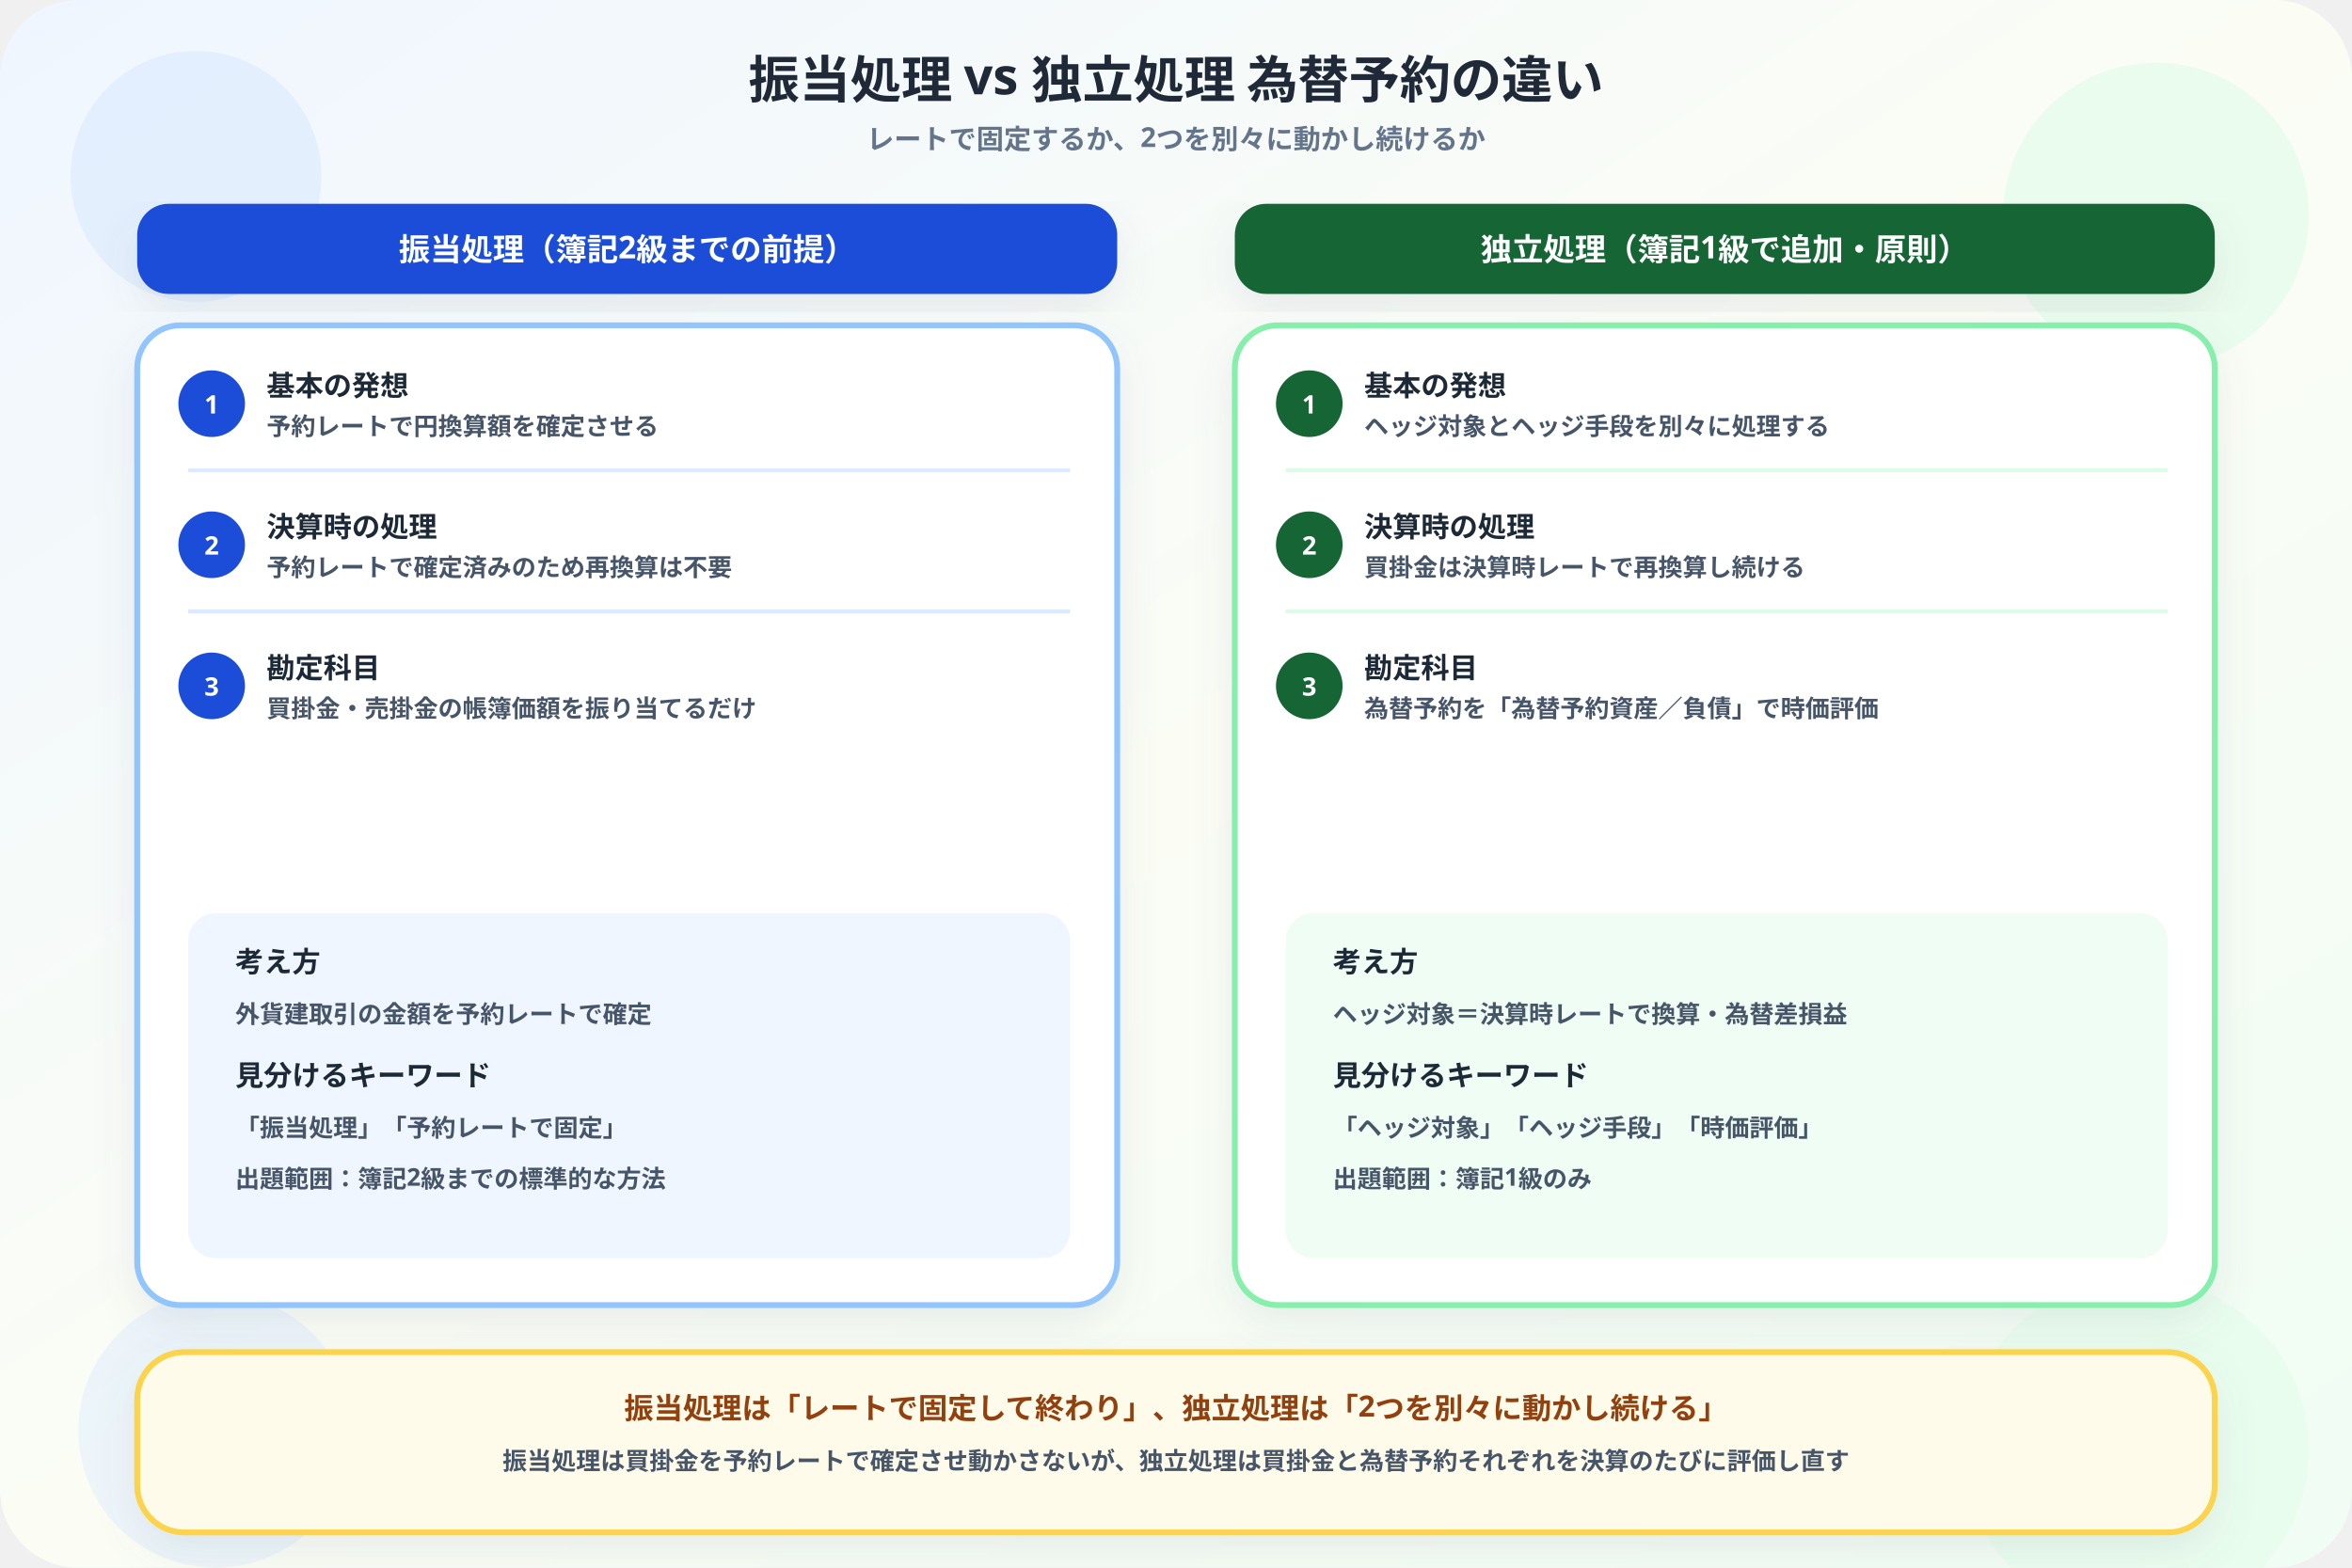
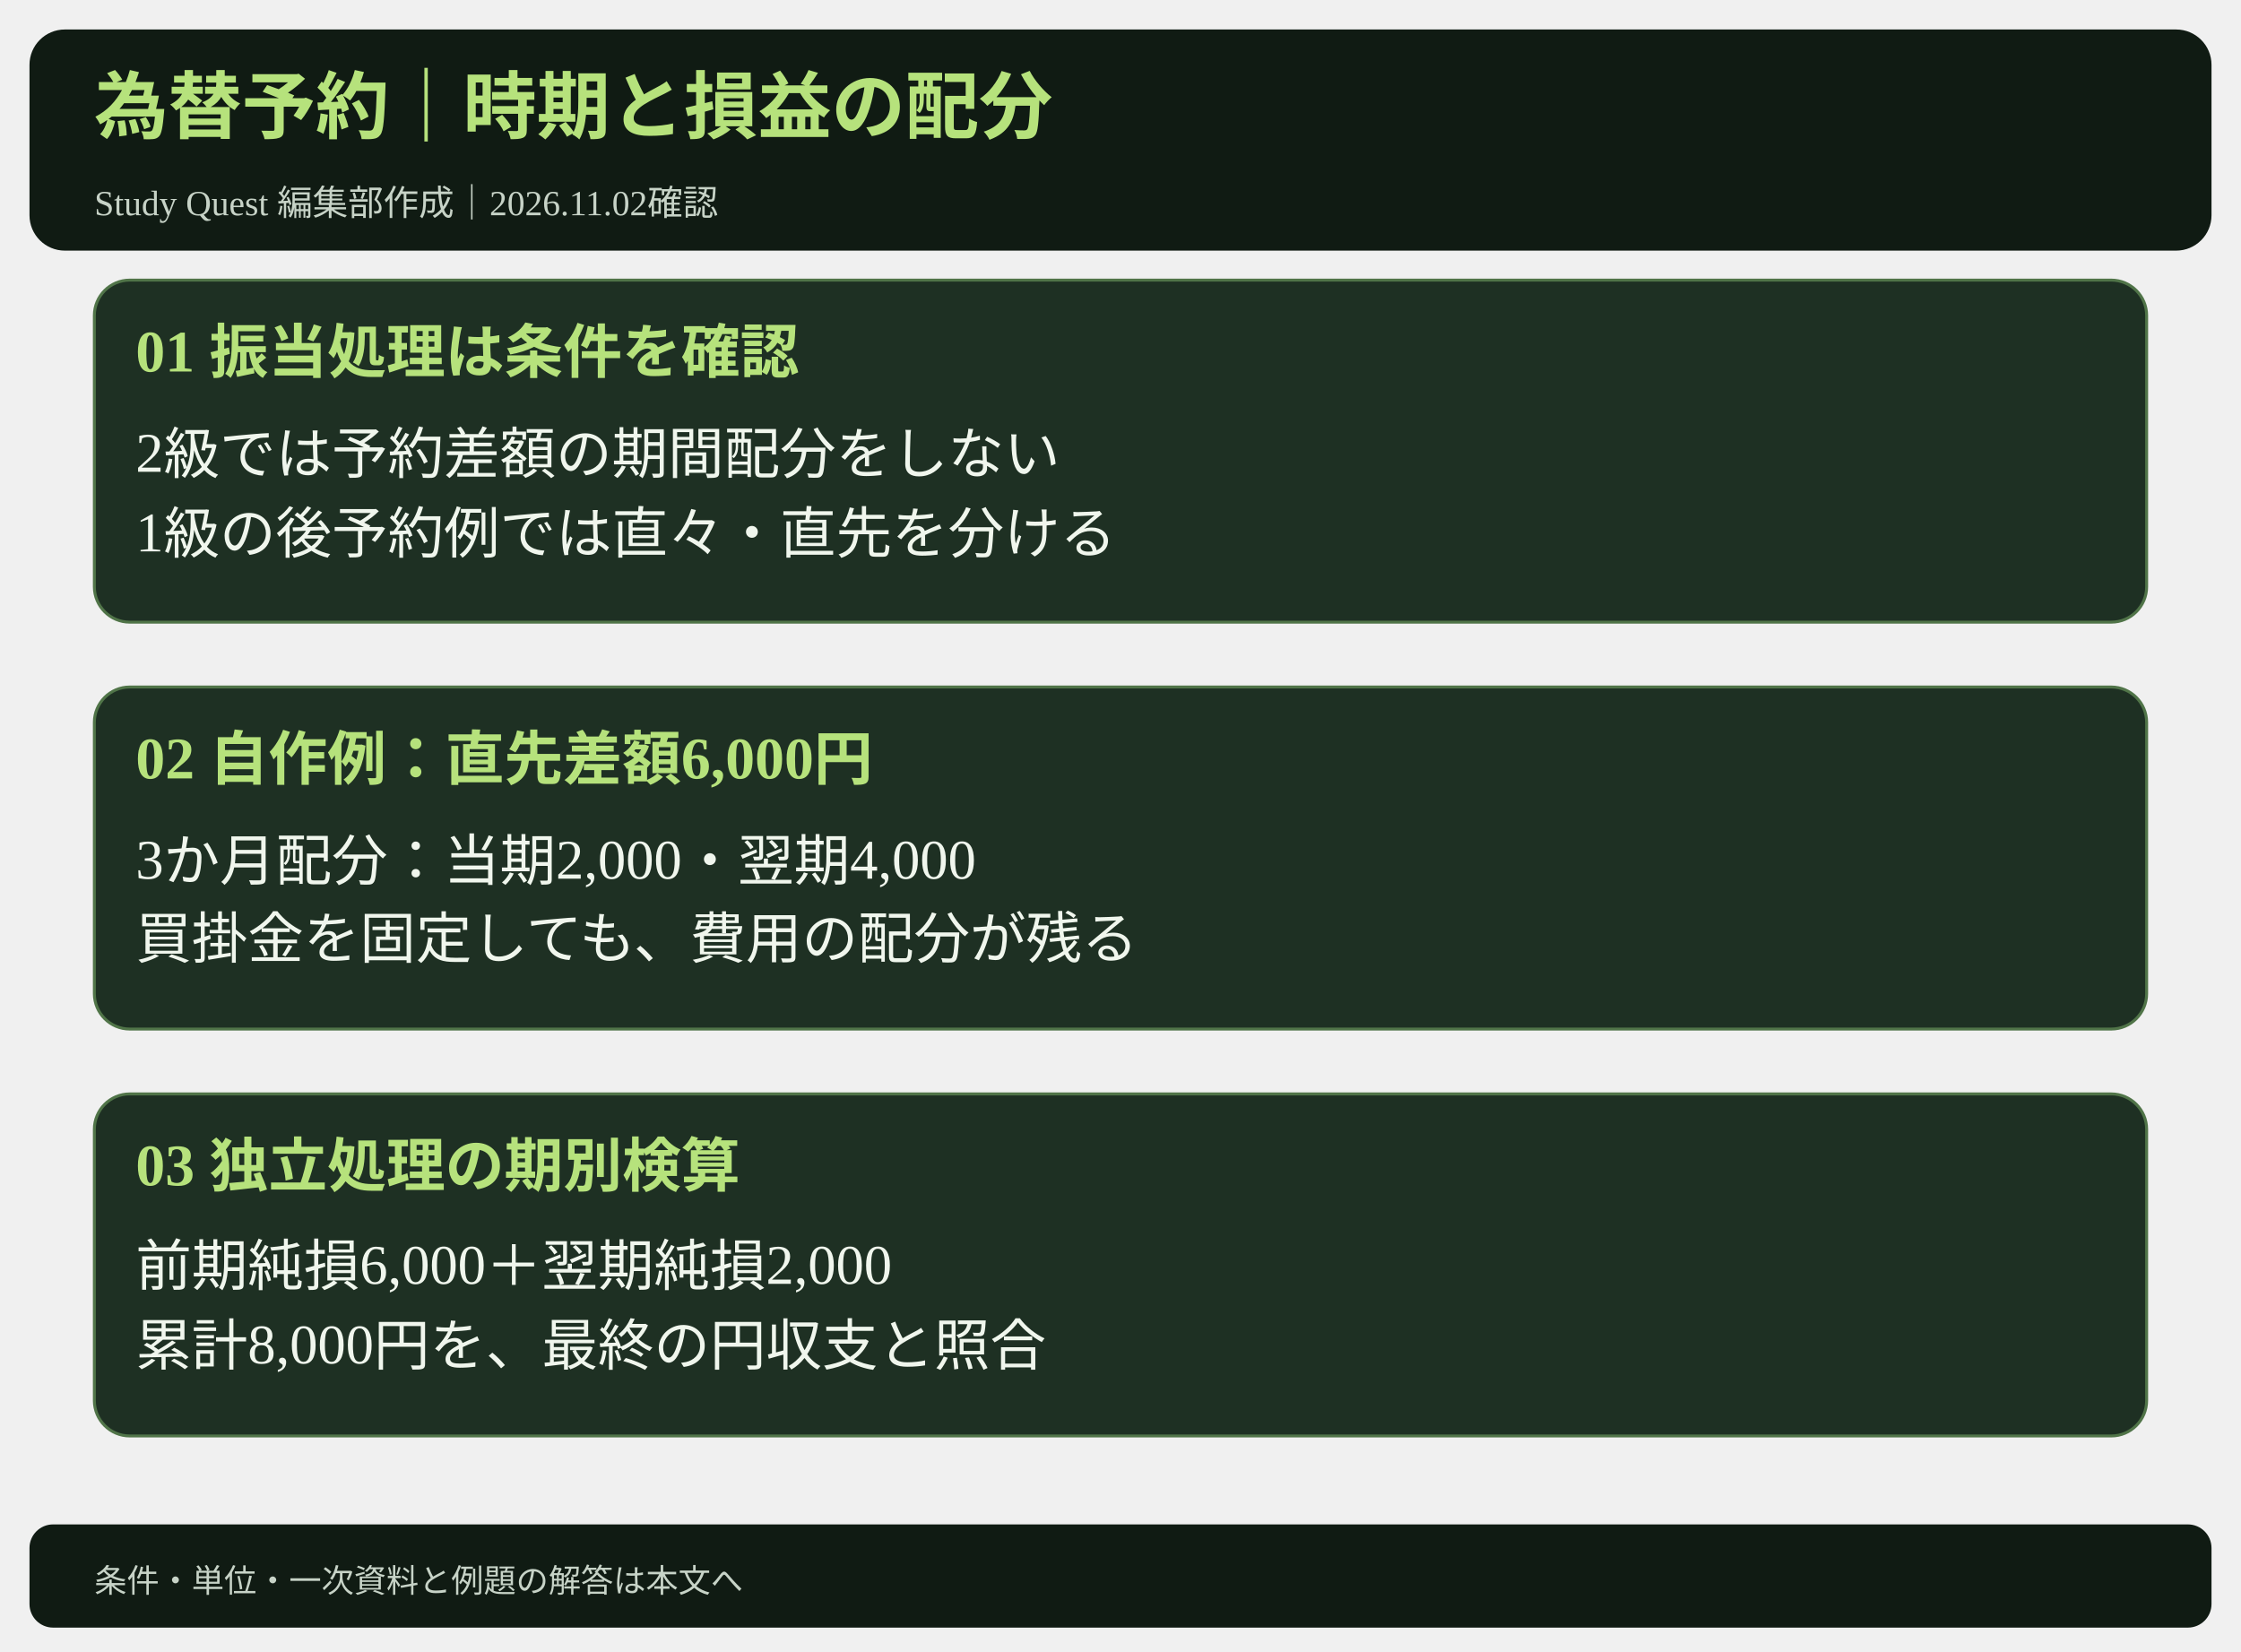
- <svg xmlns="http://www.w3.org/2000/svg" width="1200" height="800" viewBox="0 0 1200 800" role="img" aria-labelledby="title desc">
-   <defs>
-     <linearGradient id="bg" x1="0" y1="0" x2="1" y2="1">
-       <stop offset="0" stop-color="#eff6ff" />
-       <stop offset="0.5" stop-color="#fbfdf5" />
-       <stop offset="1" stop-color="#f0fdf4" />
-     </linearGradient>
-     <filter id="softShadow" x="-20%" y="-20%" width="140%" height="140%">
-       <feDropShadow dx="0" dy="8" stdDeviation="10" flood-color="#667085" flood-opacity="0.12" />
-     </filter>
-     <style>
-       .title{font-family:"Noto Sans JP", system-ui, sans-serif;font-size:26px;font-weight:800;fill:#1f2937}
-       .sub{font-family:"Noto Sans JP", system-ui, sans-serif;font-size:14px;font-weight:600;fill:#64748b}
-       .colhead{font-family:"Noto Sans JP", system-ui, sans-serif;font-size:16px;font-weight:800;fill:#ffffff}
-       .ptnum{font-family:"Noto Sans JP", system-ui, sans-serif;font-size:13px;font-weight:800;fill:#ffffff}
-       .ptname{font-family:"Noto Sans JP", system-ui, sans-serif;font-size:14.5px;font-weight:800;fill:#1f2937}
-       .ptbody{font-family:"Noto Sans JP", system-ui, sans-serif;font-size:12.5px;font-weight:600;fill:#475569}
-       .banner{font-family:"Noto Sans JP", system-ui, sans-serif;font-size:15px;font-weight:800;fill:#92400e}
-       .bannersmall{font-family:"Noto Sans JP", system-ui, sans-serif;font-size:12.5px;font-weight:600;fill:#475569}
-     </style>
-   </defs>
-   <rect width="1200" height="800" rx="40" fill="url(#bg)" />
-   <circle cx="100" cy="90" r="64" fill="#dbeafe" opacity="0.6" />
-   <circle cx="1100" cy="110" r="78" fill="#dcfce7" opacity="0.55" />
-   <circle cx="1090" cy="740" r="88" fill="#dcfce7" opacity="0.4" />
-   <circle cx="110" cy="730" r="70" fill="#dbeafe" opacity="0.45" />
-   <text x="600" y="50" text-anchor="middle" class="title">振当処理 vs 独立処理 為替予約の違い</text>
-   <text x="600" y="76" text-anchor="middle" class="sub">レートで固定するか、2つを別々に動かし続けるか</text>
-   <g filter="url(#softShadow)">
-     <rect x="70" y="104" width="500" height="46" rx="16" fill="#1D4ED8" />
-     <text x="320" y="133" text-anchor="middle" class="colhead">振当処理（簿記2級までの前提）</text>
-   </g>
-   <g filter="url(#softShadow)">
-     <rect x="70" y="166" width="500" height="500" rx="22" fill="#ffffff" stroke="#93c5fd" stroke-width="3" />
-     <circle cx="108" cy="206" r="17" fill="#1D4ED8" />
-     <text x="108" y="211" text-anchor="middle" class="ptnum">1</text>
-     <text x="136" y="202" class="ptname">基本の発想</text>
-     <text x="136" y="222" class="ptbody">予約レートで円換算額を確定させる</text>
-     <line x1="96" y1="240" x2="546" y2="240" stroke="#dbeafe" stroke-width="2" />
-     <circle cx="108" cy="278" r="17" fill="#1D4ED8" />
-     <text x="108" y="283" text-anchor="middle" class="ptnum">2</text>
-     <text x="136" y="274" class="ptname">決算時の処理</text>
-     <text x="136" y="294" class="ptbody">予約レートで確定済みのため再換算は不要</text>
-     <line x1="96" y1="312" x2="546" y2="312" stroke="#dbeafe" stroke-width="2" />
-     <circle cx="108" cy="350" r="17" fill="#1D4ED8" />
-     <text x="108" y="355" text-anchor="middle" class="ptnum">3</text>
-     <text x="136" y="346" class="ptname">勘定科目</text>
-     <text x="136" y="366" class="ptbody">買掛金・売掛金の帳簿価額を振り当てるだけ</text>
-     <rect x="96" y="466" width="450" height="176" rx="14" fill="#eff6ff" />
-     <text x="120" y="496" class="ptname" fill="#1d4ed8">考え方</text>
-     <text x="120" y="522" class="ptbody">外貨建取引の金額を予約レートで確定</text>
-     <text x="120" y="554" class="ptname" fill="#1d4ed8">見分けるキーワード</text>
-     <text x="120" y="580" class="ptbody">「振当処理」「予約レートで固定」</text>
-     <text x="120" y="606" class="ptbody">出題範囲：簿記2級までの標準的な方法</text>
-   </g>
-   <g filter="url(#softShadow)">
-     <rect x="630" y="104" width="500" height="46" rx="16" fill="#166534" />
-     <text x="880" y="133" text-anchor="middle" class="colhead">独立処理（簿記1級で追加・原則）</text>
-   </g>
-   <g filter="url(#softShadow)">
-     <rect x="630" y="166" width="500" height="500" rx="22" fill="#ffffff" stroke="#86efac" stroke-width="3" />
-     <circle cx="668" cy="206" r="17" fill="#166534" />
-     <text x="668" y="211" text-anchor="middle" class="ptnum">1</text>
-     <text x="696" y="202" class="ptname">基本の発想</text>
-     <text x="696" y="222" class="ptbody">ヘッジ対象とヘッジ手段を別々に処理する</text>
-     <line x1="656" y1="240" x2="1106" y2="240" stroke="#dcfce7" stroke-width="2" />
-     <circle cx="668" cy="278" r="17" fill="#166534" />
-     <text x="668" y="283" text-anchor="middle" class="ptnum">2</text>
-     <text x="696" y="274" class="ptname">決算時の処理</text>
-     <text x="696" y="294" class="ptbody">買掛金は決算時レートで再換算し続ける</text>
-     <line x1="656" y1="312" x2="1106" y2="312" stroke="#dcfce7" stroke-width="2" />
-     <circle cx="668" cy="350" r="17" fill="#166534" />
-     <text x="668" y="355" text-anchor="middle" class="ptnum">3</text>
-     <text x="696" y="346" class="ptname">勘定科目</text>
-     <text x="696" y="366" class="ptbody">為替予約を「為替予約資産／負債」で時価評価</text>
-     <rect x="656" y="466" width="450" height="176" rx="14" fill="#f0fdf4" />
-     <text x="680" y="496" class="ptname" fill="#166534">考え方</text>
-     <text x="680" y="522" class="ptbody">ヘッジ対象＝決算時レートで換算・為替差損益</text>
-     <text x="680" y="554" class="ptname" fill="#166534">見分けるキーワード</text>
-     <text x="680" y="580" class="ptbody">「ヘッジ対象」「ヘッジ手段」「時価評価」</text>
-     <text x="680" y="606" class="ptbody">出題範囲：簿記1級のみ</text>
-   </g>
-   <g filter="url(#softShadow)">
-     <rect x="70" y="690" width="1060" height="92" rx="24" fill="#fffbeb" stroke="#fcd34d" stroke-width="3" />
-     <text x="600" y="724" text-anchor="middle" class="banner">振当処理は「レートで固定して終わり」、独立処理は「2つを別々に動かし続ける」</text>
-     <text x="600" y="750" text-anchor="middle" class="bannersmall">振当処理は買掛金を予約レートで確定させ動かさないが、独立処理は買掛金と為替予約それぞれを決算のたびに評価し直す</text>
+ <svg xmlns="http://www.w3.org/2000/svg" width="760" height="560" viewBox="0 0 760 560" role="img" aria-labelledby="title desc">
+   <rect x="10" y="10" width="740" height="75" rx="12" fill="#101B13" />
+   <rect x="10" y="517" width="740" height="35" rx="8" fill="#101B13" />
+   <g font-family="M PLUS 1, Hiragino Kaku Gothic ProN, sans-serif">
+     <text x="32" y="45" font-size="25" font-weight="700" fill="#B6E27C">為替予約｜時期と損益の配分</text>
+     <text x="32" y="73" font-size="12" fill="#C7D3C7">Study Quest 編集部作成｜2026.11.02確認</text>
+     <rect x="32" y="95" width="696" height="116" rx="12" fill="#1E3023" stroke="#507448" />
+     <text x="46" y="126" font-size="20" font-weight="700" fill="#B6E27C">01  振当処理は条件を確認</text>
+     <text x="46" y="160" font-size="19" fill="#F0F6ED">2級では予約差額の期間配分をしない</text>
+     <text x="46" y="187" font-size="19" fill="#F0F6ED">1級の後予約例では直々・直先を分ける</text>
+     <rect x="32" y="233" width="696" height="116" rx="12" fill="#1E3023" stroke="#507448" />
+     <text x="46" y="264" font-size="20" font-weight="700" fill="#B6E27C">02  自作例：直先差額6,000円</text>
+     <text x="46" y="298" font-size="19" fill="#F0F6ED">3か月配分：当期2,000・翌期4,000</text>
+     <text x="46" y="325" font-size="19" fill="#F0F6ED">買掛金を固定しても、費用の配分が残る</text>
+     <rect x="32" y="371" width="696" height="116" rx="12" fill="#1E3023" stroke="#507448" />
+     <text x="46" y="402" font-size="20" font-weight="700" fill="#B6E27C">03  独立処理の期別検算</text>
+     <text x="46" y="436" font-size="19" fill="#F0F6ED">前期純損6,000＋翌期純損2,000</text>
+     <text x="46" y="463" font-size="19" fill="#F0F6ED">累計8,000円を、最終の円収支と照合</text>
+     <text x="32" y="540" font-size="11" fill="#C7D3C7">条件・単位・一次資料と例題の解答は本文へ</text>
  </g>
</svg>
